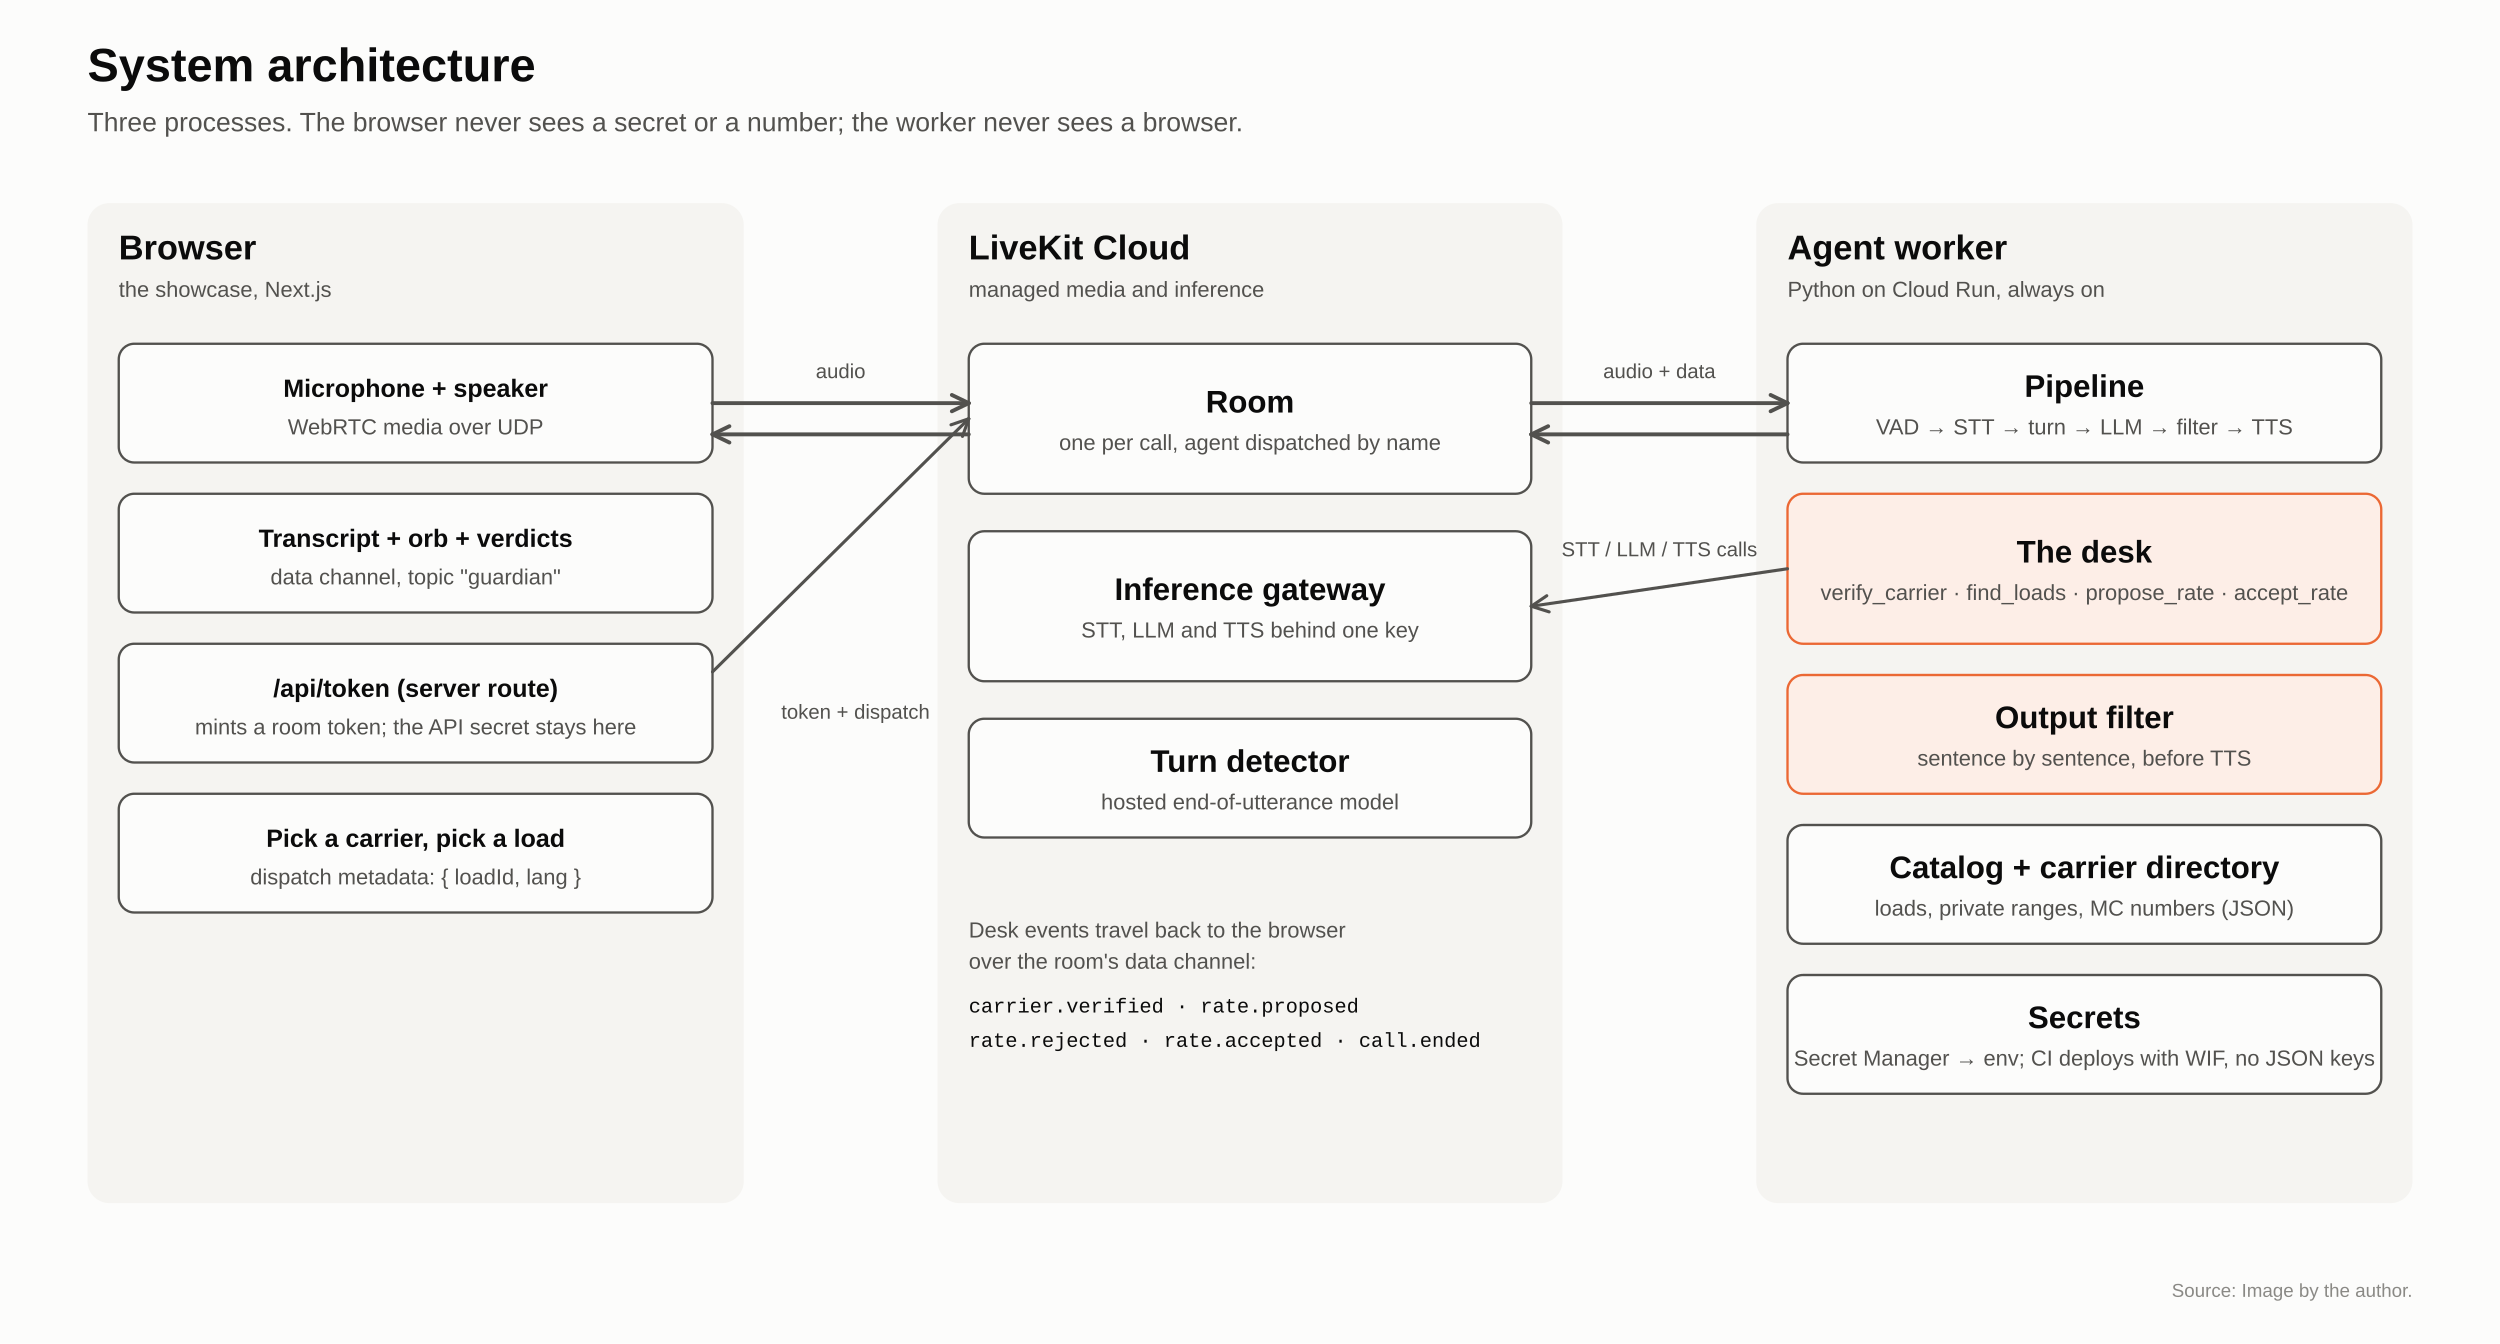
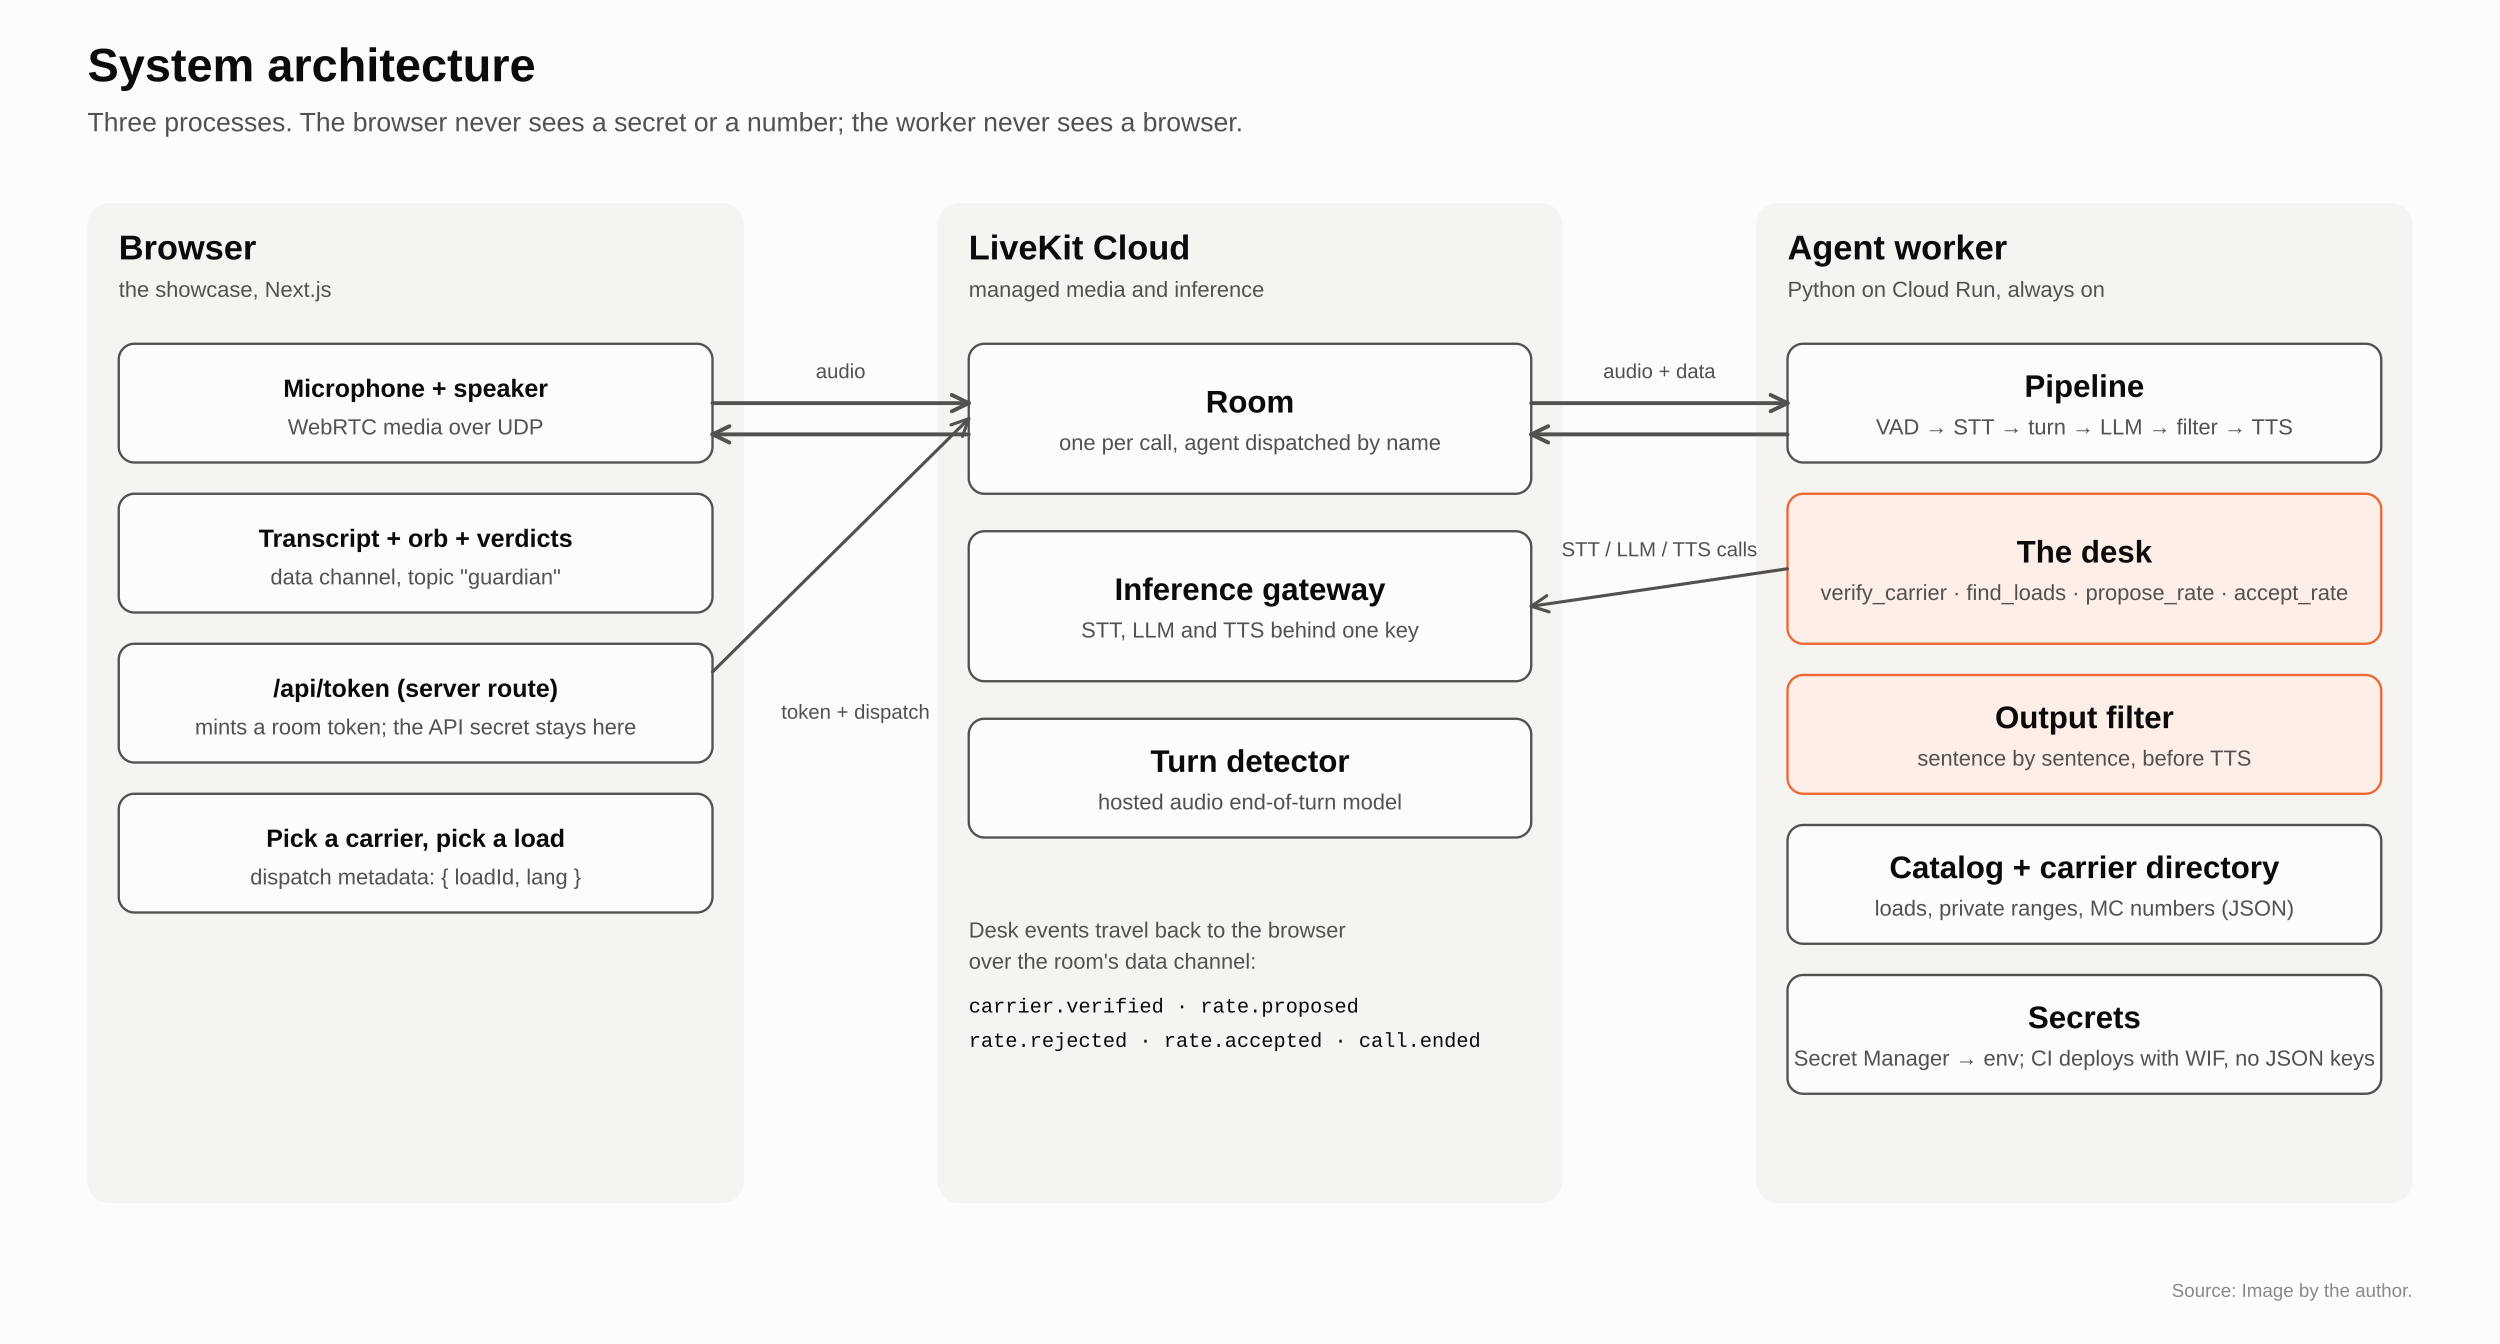
<svg xmlns="http://www.w3.org/2000/svg" width="1600" height="860" viewBox="0 0 1600 860" font-family="Liberation Sans, Arial, Helvetica, sans-serif">
  <rect width="1600" height="860" fill="#fcfcfb" />
  <text x="56" y="52" font-size="30" fill="#0b0b0b" font-weight="bold" text-anchor="start" font-family="Liberation Sans, Arial, Helvetica, sans-serif" opacity="1.0">System architecture</text>
  <text x="56" y="84" font-size="17" fill="#52514e" font-weight="normal" text-anchor="start" font-family="Liberation Sans, Arial, Helvetica, sans-serif" opacity="1.0">Three processes. The browser never sees a secret or a number; the worker never sees a browser.</text>
  <rect x="56" y="130" width="420" height="640" rx="14" fill="#f5f4f1" stroke="none" stroke-width="1" />
  <text x="76" y="166" font-size="22" fill="#0b0b0b" font-weight="bold" text-anchor="start" font-family="Liberation Sans, Arial, Helvetica, sans-serif" opacity="1.0">Browser</text>
  <text x="76" y="190" font-size="14" fill="#52514e" font-weight="normal" text-anchor="start" font-family="Liberation Sans, Arial, Helvetica, sans-serif" opacity="1.0">the showcase, Next.js</text>
  <rect x="600" y="130" width="400" height="640" rx="14" fill="#f5f4f1" stroke="none" stroke-width="1" />
  <text x="620" y="166" font-size="22" fill="#0b0b0b" font-weight="bold" text-anchor="start" font-family="Liberation Sans, Arial, Helvetica, sans-serif" opacity="1.0">LiveKit Cloud</text>
  <text x="620" y="190" font-size="14" fill="#52514e" font-weight="normal" text-anchor="start" font-family="Liberation Sans, Arial, Helvetica, sans-serif" opacity="1.0">managed media and inference</text>
  <rect x="1124" y="130" width="420" height="640" rx="14" fill="#f5f4f1" stroke="none" stroke-width="1" />
  <text x="1144" y="166" font-size="22" fill="#0b0b0b" font-weight="bold" text-anchor="start" font-family="Liberation Sans, Arial, Helvetica, sans-serif" opacity="1.0">Agent worker</text>
  <text x="1144" y="190" font-size="14" fill="#52514e" font-weight="normal" text-anchor="start" font-family="Liberation Sans, Arial, Helvetica, sans-serif" opacity="1.0">Python on Cloud Run, always on</text>
  <rect x="76" y="220" width="380" height="76" rx="10" fill="#fcfcfb" stroke="#52514e" stroke-width="1.5" />
  <text x="266.0" y="254.0" font-size="16" fill="#0b0b0b" font-weight="bold" text-anchor="middle" font-family="Liberation Sans, Arial, Helvetica, sans-serif" opacity="1.0">Microphone + speaker</text>
  <text x="266.0" y="278.0" font-size="14" fill="#52514e" font-weight="normal" text-anchor="middle" font-family="Liberation Sans, Arial, Helvetica, sans-serif" opacity="1.0">WebRTC media over UDP</text>
  <rect x="76" y="316" width="380" height="76" rx="10" fill="#fcfcfb" stroke="#52514e" stroke-width="1.5" />
  <text x="266.0" y="350.0" font-size="16" fill="#0b0b0b" font-weight="bold" text-anchor="middle" font-family="Liberation Sans, Arial, Helvetica, sans-serif" opacity="1.0">Transcript + orb + verdicts</text>
  <text x="266.0" y="374.0" font-size="14" fill="#52514e" font-weight="normal" text-anchor="middle" font-family="Liberation Sans, Arial, Helvetica, sans-serif" opacity="1.0">data channel, topic "guardian"</text>
  <rect x="76" y="412" width="380" height="76" rx="10" fill="#fcfcfb" stroke="#52514e" stroke-width="1.5" />
  <text x="266.0" y="446.0" font-size="16" fill="#0b0b0b" font-weight="bold" text-anchor="middle" font-family="Liberation Sans, Arial, Helvetica, sans-serif" opacity="1.0">/api/token (server route)</text>
  <text x="266.0" y="470.0" font-size="14" fill="#52514e" font-weight="normal" text-anchor="middle" font-family="Liberation Sans, Arial, Helvetica, sans-serif" opacity="1.0">mints a room token; the API secret stays here</text>
  <rect x="76" y="508" width="380" height="76" rx="10" fill="#fcfcfb" stroke="#52514e" stroke-width="1.5" />
  <text x="266.0" y="542.0" font-size="16" fill="#0b0b0b" font-weight="bold" text-anchor="middle" font-family="Liberation Sans, Arial, Helvetica, sans-serif" opacity="1.0">Pick a carrier, pick a load</text>
  <text x="266.0" y="566.0" font-size="14" fill="#52514e" font-weight="normal" text-anchor="middle" font-family="Liberation Sans, Arial, Helvetica, sans-serif" opacity="1.0">dispatch metadata: { loadId, lang }</text>
  <rect x="620" y="220" width="360" height="96" rx="10" fill="#fcfcfb" stroke="#52514e" stroke-width="1.5" />
  <text x="800.0" y="264.0" font-size="20" fill="#0b0b0b" font-weight="bold" text-anchor="middle" font-family="Liberation Sans, Arial, Helvetica, sans-serif" opacity="1.0">Room</text>
  <text x="800.0" y="288.0" font-size="14" fill="#52514e" font-weight="normal" text-anchor="middle" font-family="Liberation Sans, Arial, Helvetica, sans-serif" opacity="1.0">one per call, agent dispatched by name</text>
  <rect x="620" y="340" width="360" height="96" rx="10" fill="#fcfcfb" stroke="#52514e" stroke-width="1.5" />
  <text x="800.0" y="384.0" font-size="20" fill="#0b0b0b" font-weight="bold" text-anchor="middle" font-family="Liberation Sans, Arial, Helvetica, sans-serif" opacity="1.0">Inference gateway</text>
  <text x="800.0" y="408.0" font-size="14" fill="#52514e" font-weight="normal" text-anchor="middle" font-family="Liberation Sans, Arial, Helvetica, sans-serif" opacity="1.0">STT, LLM and TTS behind one key</text>
  <rect x="620" y="460" width="360" height="76" rx="10" fill="#fcfcfb" stroke="#52514e" stroke-width="1.5" />
  <text x="800.0" y="494.0" font-size="20" fill="#0b0b0b" font-weight="bold" text-anchor="middle" font-family="Liberation Sans, Arial, Helvetica, sans-serif" opacity="1.0">Turn detector</text>
-   <text x="800.0" y="518.0" font-size="14" fill="#52514e" font-weight="normal" text-anchor="middle" font-family="Liberation Sans, Arial, Helvetica, sans-serif" opacity="1.0">hosted end-of-utterance model</text>
+   <text x="800.0" y="518.0" font-size="14" fill="#52514e" font-weight="normal" text-anchor="middle" font-family="Liberation Sans, Arial, Helvetica, sans-serif" opacity="1.0">hosted audio end-of-turn model</text>
  <rect x="1144" y="220" width="380" height="76" rx="10" fill="#fcfcfb" stroke="#52514e" stroke-width="1.5" />
  <text x="1334.0" y="254.0" font-size="20" fill="#0b0b0b" font-weight="bold" text-anchor="middle" font-family="Liberation Sans, Arial, Helvetica, sans-serif" opacity="1.0">Pipeline</text>
  <text x="1334.0" y="278.0" font-size="14" fill="#52514e" font-weight="normal" text-anchor="middle" font-family="Liberation Sans, Arial, Helvetica, sans-serif" opacity="1.0">VAD → STT → turn → LLM → filter → TTS</text>
  <rect x="1144" y="316" width="380" height="96" rx="10" fill="#fdeee7" stroke="#eb6834" stroke-width="1.5" />
  <text x="1334.0" y="360.0" font-size="20" fill="#0b0b0b" font-weight="bold" text-anchor="middle" font-family="Liberation Sans, Arial, Helvetica, sans-serif" opacity="1.0">The desk</text>
  <text x="1334.0" y="384.0" font-size="14" fill="#52514e" font-weight="normal" text-anchor="middle" font-family="Liberation Sans, Arial, Helvetica, sans-serif" opacity="1.0">verify_carrier · find_loads · propose_rate · accept_rate</text>
  <rect x="1144" y="432" width="380" height="76" rx="10" fill="#fdeee7" stroke="#eb6834" stroke-width="1.5" />
  <text x="1334.0" y="466.0" font-size="20" fill="#0b0b0b" font-weight="bold" text-anchor="middle" font-family="Liberation Sans, Arial, Helvetica, sans-serif" opacity="1.0">Output filter</text>
  <text x="1334.0" y="490.0" font-size="14" fill="#52514e" font-weight="normal" text-anchor="middle" font-family="Liberation Sans, Arial, Helvetica, sans-serif" opacity="1.0">sentence by sentence, before TTS</text>
  <rect x="1144" y="528" width="380" height="76" rx="10" fill="#fcfcfb" stroke="#52514e" stroke-width="1.5" />
  <text x="1334.0" y="562.0" font-size="20" fill="#0b0b0b" font-weight="bold" text-anchor="middle" font-family="Liberation Sans, Arial, Helvetica, sans-serif" opacity="1.0">Catalog + carrier directory</text>
  <text x="1334.0" y="586.0" font-size="14" fill="#52514e" font-weight="normal" text-anchor="middle" font-family="Liberation Sans, Arial, Helvetica, sans-serif" opacity="1.0">loads, private ranges, MC numbers (JSON)</text>
  <rect x="1144" y="624" width="380" height="76" rx="10" fill="#fcfcfb" stroke="#52514e" stroke-width="1.5" />
  <text x="1334.0" y="658.0" font-size="20" fill="#0b0b0b" font-weight="bold" text-anchor="middle" font-family="Liberation Sans, Arial, Helvetica, sans-serif" opacity="1.0">Secrets</text>
  <text x="1334.0" y="682.0" font-size="14" fill="#52514e" font-weight="normal" text-anchor="middle" font-family="Liberation Sans, Arial, Helvetica, sans-serif" opacity="1.0">Secret Manager → env; CI deploys with WIF, no JSON keys</text>
  <line x1="456" y1="258" x2="620" y2="258" stroke="#52514e" stroke-width="2.5" stroke-linecap="round" />
  <line x1="620" y1="258" x2="609.195" y2="263.22" stroke="#52514e" stroke-width="2.5" stroke-linecap="round" />
  <line x1="620" y1="258" x2="609.195" y2="252.78" stroke="#52514e" stroke-width="2.5" stroke-linecap="round" />
  <line x1="620" y1="278" x2="456" y2="278" stroke="#52514e" stroke-width="2.5" stroke-linecap="round" />
  <line x1="456" y1="278" x2="466.805" y2="272.78" stroke="#52514e" stroke-width="2.5" stroke-linecap="round" />
  <line x1="456" y1="278" x2="466.805" y2="283.22" stroke="#52514e" stroke-width="2.5" stroke-linecap="round" />
  <text x="538" y="242" font-size="13" fill="#52514e" font-weight="normal" text-anchor="middle" font-family="Liberation Sans, Arial, Helvetica, sans-serif" opacity="1.0">audio</text>
  <line x1="980" y1="258" x2="1144" y2="258" stroke="#52514e" stroke-width="2.5" stroke-linecap="round" />
  <line x1="1144" y1="258" x2="1133.195" y2="263.22" stroke="#52514e" stroke-width="2.5" stroke-linecap="round" />
  <line x1="1144" y1="258" x2="1133.195" y2="252.78" stroke="#52514e" stroke-width="2.5" stroke-linecap="round" />
  <line x1="1144" y1="278" x2="980" y2="278" stroke="#52514e" stroke-width="2.5" stroke-linecap="round" />
  <line x1="980" y1="278" x2="990.805" y2="272.78" stroke="#52514e" stroke-width="2.5" stroke-linecap="round" />
  <line x1="980" y1="278" x2="990.805" y2="283.22" stroke="#52514e" stroke-width="2.5" stroke-linecap="round" />
  <text x="1062" y="242" font-size="13" fill="#52514e" font-weight="normal" text-anchor="middle" font-family="Liberation Sans, Arial, Helvetica, sans-serif" opacity="1.0">audio + data</text>
  <line x1="1144" y1="364" x2="980" y2="388" stroke="#52514e" stroke-width="2" stroke-linecap="round" />
  <line x1="980" y1="388" x2="989.936" y2="381.271" stroke="#52514e" stroke-width="2" stroke-linecap="round" />
  <line x1="980" y1="388" x2="991.447" y2="391.6" stroke="#52514e" stroke-width="2" stroke-linecap="round" />
  <text x="1062" y="356" font-size="13" fill="#52514e" font-weight="normal" text-anchor="middle" font-family="Liberation Sans, Arial, Helvetica, sans-serif" opacity="1.0">STT / LLM / TTS calls</text>
  <line x1="456" y1="430" x2="620" y2="268" stroke="#52514e" stroke-width="2" stroke-linecap="round" />
  <line x1="620" y1="268" x2="615.981" y2="279.307" stroke="#52514e" stroke-width="2" stroke-linecap="round" />
  <line x1="620" y1="268" x2="608.645" y2="271.88" stroke="#52514e" stroke-width="2" stroke-linecap="round" />
  <text x="500" y="460" font-size="13" fill="#52514e" font-weight="normal" text-anchor="start" font-family="Liberation Sans, Arial, Helvetica, sans-serif" opacity="1.0">token + dispatch</text>
  <text x="620" y="600" font-size="14" fill="#52514e" font-weight="normal" text-anchor="start" font-family="Liberation Sans, Arial, Helvetica, sans-serif" opacity="1.0">Desk events travel back to the browser</text>
  <text x="620" y="620" font-size="14" fill="#52514e" font-weight="normal" text-anchor="start" font-family="Liberation Sans, Arial, Helvetica, sans-serif" opacity="1.0">over the room's data channel:</text>
  <text x="620" y="648" font-size="13" fill="#0b0b0b" font-weight="normal" text-anchor="start" font-family="Liberation Mono, Menlo, monospace" opacity="1.0">carrier.verified · rate.proposed</text>
  <text x="620" y="670" font-size="13" fill="#0b0b0b" font-weight="normal" text-anchor="start" font-family="Liberation Mono, Menlo, monospace" opacity="1.0">rate.rejected · rate.accepted · call.ended</text>
  <text x="1544" y="830" font-size="12" fill="#8a8985" font-weight="normal" text-anchor="end" font-family="Liberation Sans, Arial, Helvetica, sans-serif" opacity="1.0">Source: Image by the author.</text>
</svg>
